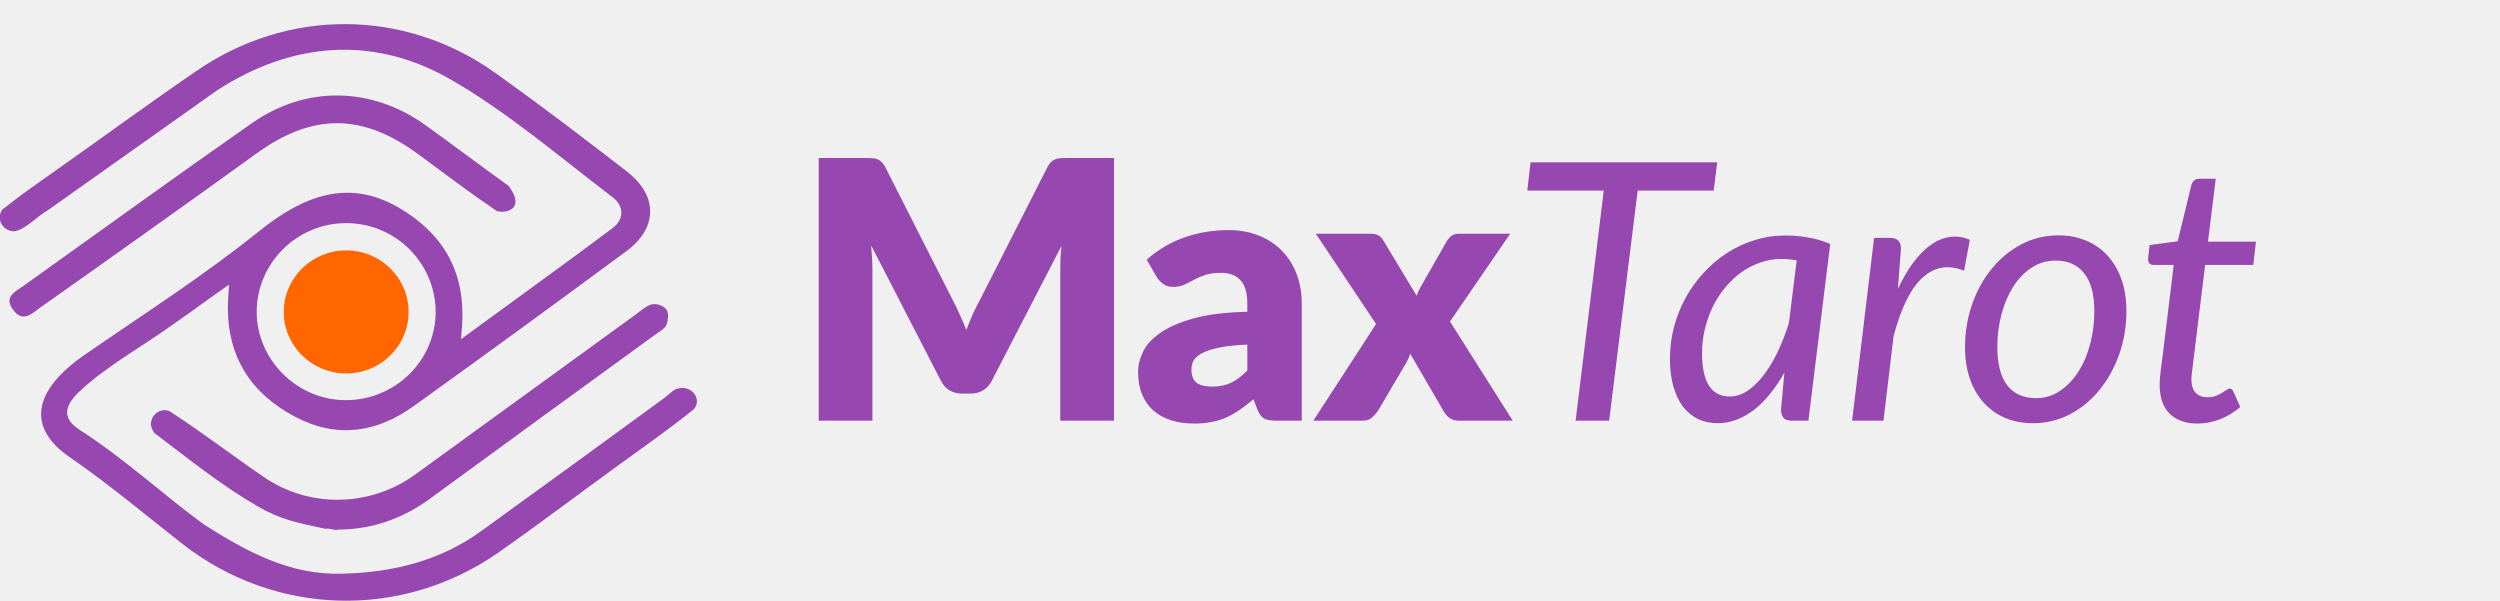
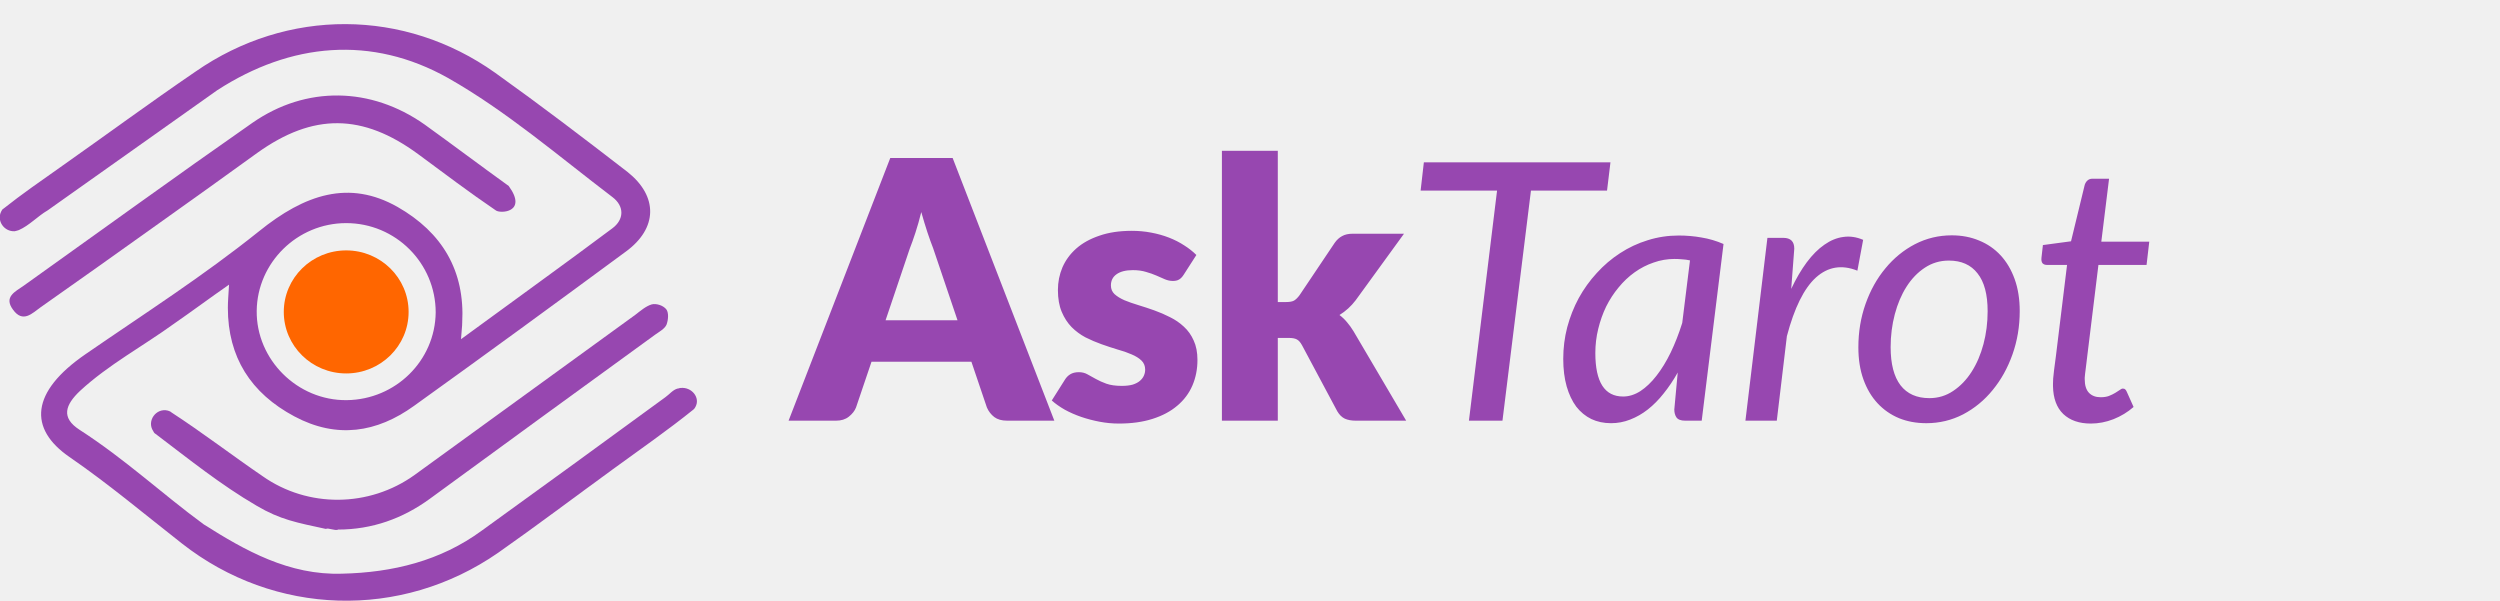
<svg xmlns="http://www.w3.org/2000/svg" width="208" height="50" viewBox="0 0 208 50" fill="none">
-   <path d="M92.685 13.145V35H88.215V22.43C88.215 22.14 88.22 21.825 88.23 21.485C88.25 21.145 88.28 20.8 88.32 20.45L82.515 31.685C82.335 32.035 82.09 32.3 81.78 32.48C81.48 32.66 81.135 32.75 80.745 32.75H80.055C79.665 32.75 79.315 32.66 79.005 32.48C78.705 32.3 78.465 32.035 78.285 31.685L72.48 20.42C72.51 20.78 72.535 21.135 72.555 21.485C72.575 21.825 72.585 22.14 72.585 22.43V35H68.115V13.145H71.985C72.205 13.145 72.395 13.15 72.555 13.16C72.725 13.17 72.875 13.2 73.005 13.25C73.135 13.3 73.25 13.38 73.35 13.49C73.46 13.59 73.565 13.735 73.665 13.925L79.29 25.01C79.49 25.39 79.68 25.785 79.86 26.195C80.05 26.605 80.23 27.025 80.4 27.455C80.57 27.015 80.745 26.585 80.925 26.165C81.115 25.745 81.315 25.345 81.525 24.965L87.135 13.925C87.235 13.735 87.335 13.59 87.435 13.49C87.545 13.38 87.665 13.3 87.795 13.25C87.925 13.2 88.07 13.17 88.23 13.16C88.4 13.15 88.595 13.145 88.815 13.145H92.685ZM103.777 28.67C102.847 28.71 102.082 28.79 101.482 28.91C100.882 29.03 100.407 29.18 100.057 29.36C99.707 29.54 99.462 29.745 99.322 29.975C99.192 30.205 99.127 30.455 99.127 30.725C99.127 31.255 99.272 31.63 99.562 31.85C99.852 32.06 100.277 32.165 100.837 32.165C101.437 32.165 101.962 32.06 102.412 31.85C102.862 31.64 103.317 31.3 103.777 30.83V28.67ZM95.407 21.605C96.347 20.775 97.387 20.16 98.527 19.76C99.677 19.35 100.907 19.145 102.217 19.145C103.157 19.145 104.002 19.3 104.752 19.61C105.512 19.91 106.152 20.335 106.672 20.885C107.202 21.425 107.607 22.07 107.887 22.82C108.167 23.57 108.307 24.39 108.307 25.28V35H106.177C105.737 35 105.402 34.94 105.172 34.82C104.952 34.7 104.767 34.45 104.617 34.07L104.287 33.215C103.897 33.545 103.522 33.835 103.162 34.085C102.802 34.335 102.427 34.55 102.037 34.73C101.657 34.9 101.247 35.025 100.807 35.105C100.377 35.195 99.897 35.24 99.367 35.24C98.657 35.24 98.012 35.15 97.432 34.97C96.852 34.78 96.357 34.505 95.947 34.145C95.547 33.785 95.237 33.34 95.017 32.81C94.797 32.27 94.687 31.65 94.687 30.95C94.687 30.39 94.827 29.825 95.107 29.255C95.387 28.675 95.872 28.15 96.562 27.68C97.252 27.2 98.182 26.8 99.352 26.48C100.522 26.16 101.997 25.98 103.777 25.94V25.28C103.777 24.37 103.587 23.715 103.207 23.315C102.837 22.905 102.307 22.7 101.617 22.7C101.067 22.7 100.617 22.76 100.267 22.88C99.917 23 99.602 23.135 99.322 23.285C99.052 23.435 98.787 23.57 98.527 23.69C98.267 23.81 97.957 23.87 97.597 23.87C97.277 23.87 97.007 23.79 96.787 23.63C96.567 23.47 96.387 23.28 96.247 23.06L95.407 21.605ZM125.859 35H121.389C121.059 35 120.789 34.92 120.579 34.76C120.379 34.6 120.219 34.41 120.099 34.19L117.324 29.42C117.274 29.59 117.214 29.75 117.144 29.9C117.074 30.05 116.999 30.19 116.919 30.32L114.639 34.19C114.499 34.39 114.334 34.575 114.144 34.745C113.954 34.915 113.709 35 113.409 35H109.269L114.489 26.96L109.479 19.445H113.949C114.279 19.445 114.519 19.49 114.669 19.58C114.829 19.66 114.969 19.8 115.089 20L117.864 24.605C117.924 24.425 117.999 24.25 118.089 24.08C118.179 23.9 118.279 23.72 118.389 23.54L120.369 20.075C120.509 19.855 120.654 19.695 120.804 19.595C120.964 19.495 121.159 19.445 121.389 19.445H125.649L120.639 26.75L125.859 35ZM142.582 15.86H136.252L133.882 35H131.092L133.432 15.86H127.072L127.342 13.505H142.867L142.582 15.86ZM149.484 21.665C149.264 21.615 149.044 21.585 148.824 21.575C148.614 21.555 148.404 21.545 148.194 21.545C147.594 21.545 147.014 21.645 146.454 21.845C145.894 22.035 145.369 22.305 144.879 22.655C144.389 23.005 143.944 23.425 143.544 23.915C143.144 24.395 142.799 24.925 142.509 25.505C142.229 26.085 142.009 26.705 141.849 27.365C141.689 28.015 141.609 28.685 141.609 29.375C141.609 31.785 142.379 32.99 143.919 32.99C144.409 32.99 144.889 32.84 145.359 32.54C145.829 32.23 146.274 31.805 146.694 31.265C147.124 30.715 147.519 30.07 147.879 29.33C148.239 28.58 148.559 27.76 148.839 26.87L149.484 21.665ZM148.464 30.995C148.104 31.635 147.714 32.215 147.294 32.735C146.884 33.255 146.444 33.7 145.974 34.07C145.514 34.43 145.024 34.71 144.504 34.91C143.994 35.11 143.464 35.21 142.914 35.21C142.314 35.21 141.769 35.095 141.279 34.865C140.789 34.625 140.369 34.28 140.019 33.83C139.679 33.37 139.414 32.81 139.224 32.15C139.034 31.48 138.939 30.715 138.939 29.855C138.939 28.955 139.049 28.08 139.269 27.23C139.499 26.37 139.819 25.56 140.229 24.8C140.649 24.04 141.149 23.345 141.729 22.715C142.309 22.075 142.954 21.525 143.664 21.065C144.384 20.595 145.154 20.235 145.974 19.985C146.794 19.725 147.654 19.595 148.554 19.595C149.204 19.595 149.834 19.65 150.444 19.76C151.064 19.86 151.674 20.04 152.274 20.3L150.459 35H149.079C148.729 35 148.489 34.91 148.359 34.73C148.239 34.55 148.179 34.33 148.179 34.07L148.464 30.995ZM157.906 24.035C158.306 23.185 158.736 22.45 159.196 21.83C159.666 21.2 160.156 20.71 160.666 20.36C161.176 20 161.701 19.785 162.241 19.715C162.781 19.635 163.331 19.715 163.891 19.955L163.411 22.52C162.111 22 160.961 22.19 159.961 23.09C158.971 23.99 158.166 25.615 157.546 27.965L156.706 35H154.096L155.926 19.79H157.246C157.856 19.79 158.161 20.09 158.161 20.69L157.906 24.035ZM169.403 33.125C170.133 33.125 170.793 32.925 171.383 32.525C171.983 32.125 172.493 31.595 172.913 30.935C173.343 30.265 173.673 29.495 173.903 28.625C174.133 27.755 174.248 26.845 174.248 25.895C174.248 24.495 173.968 23.445 173.408 22.745C172.858 22.035 172.063 21.68 171.023 21.68C170.283 21.68 169.613 21.88 169.013 22.28C168.423 22.67 167.918 23.195 167.498 23.855C167.078 24.515 166.753 25.28 166.523 26.15C166.293 27.02 166.178 27.93 166.178 28.88C166.178 30.28 166.453 31.34 167.003 32.06C167.553 32.77 168.353 33.125 169.403 33.125ZM169.148 35.21C168.318 35.21 167.558 35.07 166.868 34.79C166.178 34.5 165.583 34.085 165.083 33.545C164.583 33.005 164.193 32.345 163.913 31.565C163.633 30.785 163.493 29.895 163.493 28.895C163.493 27.615 163.693 26.41 164.093 25.28C164.493 24.15 165.043 23.165 165.743 22.325C166.443 21.475 167.263 20.805 168.203 20.315C169.153 19.825 170.173 19.58 171.263 19.58C172.093 19.58 172.853 19.725 173.543 20.015C174.233 20.295 174.828 20.705 175.328 21.245C175.828 21.785 176.218 22.445 176.498 23.225C176.778 24.005 176.918 24.89 176.918 25.88C176.918 27.15 176.718 28.35 176.318 29.48C175.918 30.61 175.368 31.6 174.668 32.45C173.978 33.3 173.158 33.975 172.208 34.475C171.258 34.965 170.238 35.21 169.148 35.21ZM179.686 32.135C179.686 32.075 179.686 32 179.686 31.91C179.686 31.81 179.691 31.67 179.701 31.49C179.721 31.31 179.746 31.075 179.776 30.785C179.816 30.495 179.866 30.115 179.926 29.645L180.856 22.04H179.161C179.021 22.04 178.906 21.995 178.816 21.905C178.736 21.805 178.706 21.655 178.726 21.455L178.846 20.39L181.186 20.075L182.326 15.38C182.376 15.23 182.451 15.11 182.551 15.02C182.661 14.92 182.796 14.87 182.956 14.87H184.351L183.706 20.105H187.696L187.471 22.04H183.466L182.551 29.51C182.501 29.92 182.461 30.25 182.431 30.5C182.401 30.75 182.376 30.95 182.356 31.1C182.346 31.25 182.336 31.355 182.326 31.415C182.326 31.475 182.326 31.52 182.326 31.55C182.326 32.06 182.446 32.44 182.686 32.69C182.926 32.93 183.246 33.05 183.646 33.05C183.916 33.05 184.146 33.015 184.336 32.945C184.536 32.865 184.711 32.78 184.861 32.69C185.011 32.6 185.136 32.52 185.236 32.45C185.336 32.37 185.421 32.33 185.491 32.33C185.581 32.33 185.646 32.35 185.686 32.39C185.736 32.43 185.781 32.495 185.821 32.585L186.391 33.86C185.901 34.29 185.341 34.63 184.711 34.88C184.091 35.12 183.466 35.24 182.836 35.24C181.866 35.24 181.101 34.975 180.541 34.445C179.991 33.915 179.706 33.145 179.686 32.135Z" fill="#9747B0" />
-   <g clip-path="url(#clip0_36_37)">
-     <path d="M3.968 17.501C3.135 17.984 2.449 18.756 1.568 19.143C1.47 19.191 1.372 19.191 1.225 19.239C0.343 19.288 -0.294 18.37 0.098 17.598C0.147 17.501 0.196 17.404 0.294 17.356C1.813 16.149 3.429 15.038 4.997 13.928C8.769 11.272 12.443 8.567 16.264 5.96C23.905 0.648 33.654 0.696 41.198 6.056C44.921 8.712 48.595 11.513 52.22 14.314C54.767 16.342 54.718 18.998 52.073 20.93C46.243 25.227 40.365 29.525 34.438 33.775C31.351 35.996 28.02 36.527 24.493 34.644C20.868 32.712 18.958 29.718 18.958 25.614C18.958 25.082 19.007 24.551 19.056 23.682C17.39 24.841 15.97 25.903 14.5 26.918C11.904 28.801 9.014 30.346 6.662 32.519C5.438 33.678 5.046 34.74 6.613 35.755C10.434 38.217 13.52 41.115 16.949 43.626C20.378 45.799 24.052 47.875 28.461 47.73C32.674 47.634 36.642 46.668 40.071 44.157C45.166 40.487 50.26 36.769 55.355 33.05C55.698 32.809 55.992 32.422 56.383 32.326C56.481 32.326 56.53 32.278 56.628 32.278C57.559 32.181 58.294 33.099 57.853 33.871C57.804 33.968 57.755 34.016 57.706 34.064C55.551 35.803 53.248 37.396 50.995 39.038C47.811 41.356 44.676 43.722 41.443 45.992C33.36 51.594 22.828 51.255 15.137 45.219C12.051 42.805 9.014 40.245 5.78 38.024C2.351 35.658 2.547 32.616 7.103 29.477C12.149 26 16.851 23.006 21.554 19.239C25.375 16.149 29.049 14.942 33.066 17.211C36.789 19.336 38.699 22.523 38.454 26.869C38.454 27.159 38.405 27.449 38.356 28.221C42.765 24.986 46.88 22.04 50.946 18.998C51.926 18.274 51.975 17.163 50.946 16.39C46.439 12.962 42.128 9.243 37.279 6.491C30.91 2.918 24.199 3.545 18.076 7.505M36.25 26C36.25 21.895 32.919 18.563 28.804 18.563C24.738 18.563 21.407 21.847 21.358 25.855C21.309 29.912 24.738 33.34 28.853 33.292C32.919 33.243 36.201 30.008 36.25 26Z" fill="#9747B0" />
-     <path d="M27.139 44.012C24.689 43.481 23.318 43.239 21.358 42.081C18.37 40.342 15.676 38.169 12.932 36.093C12.834 36.044 12.786 35.948 12.736 35.851C12.198 35.03 12.981 33.919 13.961 34.161C14.059 34.209 14.157 34.209 14.255 34.306C16.851 35.996 19.301 37.879 21.848 39.618C25.62 42.274 30.715 42.225 34.486 39.521C40.61 35.078 46.733 30.636 52.856 26.193C53.297 25.855 53.738 25.469 54.228 25.324C54.62 25.227 55.208 25.421 55.453 25.759C55.649 26.048 55.6 26.628 55.453 27.014C55.306 27.352 54.865 27.594 54.522 27.835C48.252 32.374 41.981 36.962 35.76 41.501C33.507 43.143 30.959 44.06 28.118 44.06C27.971 44.205 27.188 43.867 27.139 44.012Z" fill="#9747B0" />
-     <path d="M42.324 15.473C43.941 17.694 41.59 17.791 41.247 17.501C39.042 16.004 36.936 14.411 34.78 12.817C30.176 9.437 26.061 9.388 21.407 12.72C18.615 14.748 15.823 16.728 12.981 18.757C9.797 21.026 6.613 23.296 3.38 25.565C2.694 26.048 1.91 26.918 1.078 25.759C0.294 24.696 1.274 24.262 1.959 23.779C8.328 19.239 14.647 14.652 21.015 10.209C25.473 7.119 30.861 7.215 35.319 10.354C37.671 12.044 39.973 13.783 42.324 15.473Z" fill="#9747B0" />
-     <path d="M28.804 31.07C31.672 31.07 33.997 28.779 33.997 25.952C33.997 23.125 31.672 20.833 28.804 20.833C25.936 20.833 23.611 23.125 23.611 25.952C23.611 28.779 25.936 31.07 28.804 31.07Z" fill="#FF6600" />
+   <path d="M79.665 26.645L77.64 20.66C77.49 20.28 77.33 19.835 77.16 19.325C76.99 18.805 76.82 18.245 76.65 17.645C76.5 18.255 76.34 18.82 76.17 19.34C76 19.86 75.84 20.31 75.69 20.69L73.68 26.645H79.665ZM87.72 35H83.79C83.35 35 82.995 34.9 82.725 34.7C82.455 34.49 82.25 34.225 82.11 33.905L80.82 30.095H72.51L71.22 33.905C71.11 34.185 70.91 34.44 70.62 34.67C70.34 34.89 69.99 35 69.57 35H65.61L74.07 13.145H79.26L87.72 35ZM98.488 22.85C98.368 23.04 98.238 23.175 98.098 23.255C97.968 23.335 97.798 23.375 97.588 23.375C97.368 23.375 97.148 23.33 96.928 23.24C96.708 23.14 96.468 23.035 96.208 22.925C95.958 22.815 95.673 22.715 95.353 22.625C95.033 22.525 94.668 22.475 94.258 22.475C93.668 22.475 93.213 22.59 92.893 22.82C92.583 23.04 92.428 23.35 92.428 23.75C92.428 24.04 92.528 24.28 92.728 24.47C92.938 24.66 93.213 24.83 93.553 24.98C93.893 25.12 94.278 25.255 94.708 25.385C95.138 25.515 95.578 25.66 96.028 25.82C96.478 25.98 96.918 26.17 97.348 26.39C97.778 26.6 98.163 26.865 98.503 27.185C98.843 27.495 99.113 27.875 99.313 28.325C99.523 28.775 99.628 29.315 99.628 29.945C99.628 30.715 99.488 31.425 99.208 32.075C98.928 32.725 98.508 33.285 97.948 33.755C97.398 34.225 96.713 34.59 95.893 34.85C95.083 35.11 94.148 35.24 93.088 35.24C92.558 35.24 92.028 35.19 91.498 35.09C90.968 34.99 90.453 34.855 89.953 34.685C89.463 34.515 89.008 34.315 88.588 34.085C88.168 33.845 87.808 33.59 87.508 33.32L88.588 31.61C88.708 31.41 88.858 31.255 89.038 31.145C89.228 31.025 89.468 30.965 89.758 30.965C90.028 30.965 90.268 31.025 90.478 31.145C90.698 31.265 90.933 31.395 91.183 31.535C91.433 31.675 91.723 31.805 92.053 31.925C92.393 32.045 92.818 32.105 93.328 32.105C93.688 32.105 93.993 32.07 94.243 32C94.493 31.92 94.693 31.815 94.843 31.685C94.993 31.555 95.103 31.41 95.173 31.25C95.243 31.09 95.278 30.925 95.278 30.755C95.278 30.445 95.173 30.19 94.963 29.99C94.753 29.79 94.478 29.62 94.138 29.48C93.798 29.33 93.408 29.195 92.968 29.075C92.538 28.945 92.098 28.8 91.648 28.64C91.198 28.48 90.753 28.29 90.313 28.07C89.883 27.84 89.498 27.555 89.158 27.215C88.818 26.865 88.543 26.44 88.333 25.94C88.123 25.44 88.018 24.835 88.018 24.125C88.018 23.465 88.143 22.84 88.393 22.25C88.653 21.65 89.038 21.125 89.548 20.675C90.058 20.225 90.698 19.87 91.468 19.61C92.238 19.34 93.138 19.205 94.168 19.205C94.728 19.205 95.268 19.255 95.788 19.355C96.318 19.455 96.813 19.595 97.273 19.775C97.733 19.955 98.153 20.17 98.533 20.42C98.913 20.66 99.248 20.925 99.538 21.215L98.488 22.85ZM106.313 12.545V25.13H107.003C107.293 25.13 107.513 25.09 107.663 25.01C107.813 24.92 107.963 24.775 108.113 24.575L111.053 20.195C111.233 19.945 111.438 19.76 111.668 19.64C111.898 19.51 112.193 19.445 112.553 19.445H116.813L112.793 24.98C112.413 25.48 111.963 25.89 111.443 26.21C111.673 26.38 111.883 26.58 112.073 26.81C112.263 27.03 112.443 27.28 112.613 27.56L116.993 35H112.793C112.443 35 112.143 34.945 111.893 34.835C111.643 34.715 111.433 34.51 111.263 34.22L108.323 28.715C108.183 28.465 108.038 28.305 107.888 28.235C107.738 28.155 107.513 28.115 107.213 28.115H106.313V35H101.663V12.545H106.313ZM133.705 15.86H127.375L125.005 35H122.215L124.555 15.86H118.195L118.465 13.505H133.99L133.705 15.86ZM140.607 21.665C140.387 21.615 140.167 21.585 139.947 21.575C139.737 21.555 139.527 21.545 139.317 21.545C138.717 21.545 138.137 21.645 137.577 21.845C137.017 22.035 136.492 22.305 136.002 22.655C135.512 23.005 135.067 23.425 134.667 23.915C134.267 24.395 133.922 24.925 133.632 25.505C133.352 26.085 133.132 26.705 132.972 27.365C132.812 28.015 132.732 28.685 132.732 29.375C132.732 31.785 133.502 32.99 135.042 32.99C135.532 32.99 136.012 32.84 136.482 32.54C136.952 32.23 137.397 31.805 137.817 31.265C138.247 30.715 138.642 30.07 139.002 29.33C139.362 28.58 139.682 27.76 139.962 26.87L140.607 21.665ZM139.587 30.995C139.227 31.635 138.837 32.215 138.417 32.735C138.007 33.255 137.567 33.7 137.097 34.07C136.637 34.43 136.147 34.71 135.627 34.91C135.117 35.11 134.587 35.21 134.037 35.21C133.437 35.21 132.892 35.095 132.402 34.865C131.912 34.625 131.492 34.28 131.142 33.83C130.802 33.37 130.537 32.81 130.347 32.15C130.157 31.48 130.062 30.715 130.062 29.855C130.062 28.955 130.172 28.08 130.392 27.23C130.622 26.37 130.942 25.56 131.352 24.8C131.772 24.04 132.272 23.345 132.852 22.715C133.432 22.075 134.077 21.525 134.787 21.065C135.507 20.595 136.277 20.235 137.097 19.985C137.917 19.725 138.777 19.595 139.677 19.595C140.327 19.595 140.957 19.65 141.567 19.76C142.187 19.86 142.797 20.04 143.397 20.3L141.582 35H140.202C139.852 35 139.612 34.91 139.482 34.73C139.362 34.55 139.302 34.33 139.302 34.07L139.587 30.995ZM149.029 24.035C149.429 23.185 149.859 22.45 150.319 21.83C150.789 21.2 151.279 20.71 151.789 20.36C152.299 20 152.824 19.785 153.364 19.715C153.904 19.635 154.454 19.715 155.014 19.955L154.534 22.52C153.234 22 152.084 22.19 151.084 23.09C150.094 23.99 149.289 25.615 148.669 27.965L147.829 35H145.219L147.049 19.79H148.369C148.979 19.79 149.284 20.09 149.284 20.69L149.029 24.035ZM160.526 33.125C161.256 33.125 161.916 32.925 162.506 32.525C163.106 32.125 163.616 31.595 164.036 30.935C164.466 30.265 164.796 29.495 165.026 28.625C165.256 27.755 165.371 26.845 165.371 25.895C165.371 24.495 165.091 23.445 164.531 22.745C163.981 22.035 163.186 21.68 162.146 21.68C161.406 21.68 160.736 21.88 160.136 22.28C159.546 22.67 159.041 23.195 158.621 23.855C158.201 24.515 157.876 25.28 157.646 26.15C157.416 27.02 157.301 27.93 157.301 28.88C157.301 30.28 157.576 31.34 158.126 32.06C158.676 32.77 159.476 33.125 160.526 33.125ZM160.271 35.21C159.441 35.21 158.681 35.07 157.991 34.79C157.301 34.5 156.706 34.085 156.206 33.545C155.706 33.005 155.316 32.345 155.036 31.565C154.756 30.785 154.616 29.895 154.616 28.895C154.616 27.615 154.816 26.41 155.216 25.28C155.616 24.15 156.166 23.165 156.866 22.325C157.566 21.475 158.386 20.805 159.326 20.315C160.276 19.825 161.296 19.58 162.386 19.58C163.216 19.58 163.976 19.725 164.666 20.015C165.356 20.295 165.951 20.705 166.451 21.245C166.951 21.785 167.341 22.445 167.621 23.225C167.901 24.005 168.041 24.89 168.041 25.88C168.041 27.15 167.841 28.35 167.441 29.48C167.041 30.61 166.491 31.6 165.791 32.45C165.101 33.3 164.281 33.975 163.331 34.475C162.381 34.965 161.361 35.21 160.271 35.21ZM170.809 32.135C170.809 32.075 170.809 32 170.809 31.91C170.809 31.81 170.814 31.67 170.824 31.49C170.844 31.31 170.869 31.075 170.899 30.785C170.939 30.495 170.989 30.115 171.049 29.645L171.979 22.04H170.284C170.144 22.04 170.029 21.995 169.939 21.905C169.859 21.805 169.829 21.655 169.849 21.455L169.969 20.39L172.309 20.075L173.449 15.38C173.499 15.23 173.574 15.11 173.674 15.02C173.784 14.92 173.919 14.87 174.079 14.87H175.474L174.829 20.105H178.819L178.594 22.04H174.589L173.674 29.51C173.624 29.92 173.584 30.25 173.554 30.5C173.524 30.75 173.499 30.95 173.479 31.1C173.469 31.25 173.459 31.355 173.449 31.415C173.449 31.475 173.449 31.52 173.449 31.55C173.449 32.06 173.569 32.44 173.809 32.69C174.049 32.93 174.369 33.05 174.769 33.05C175.039 33.05 175.269 33.015 175.459 32.945C175.659 32.865 175.834 32.78 175.984 32.69C176.134 32.6 176.259 32.52 176.359 32.45C176.459 32.37 176.544 32.33 176.614 32.33C176.704 32.33 176.769 32.35 176.809 32.39C176.859 32.43 176.904 32.495 176.944 32.585L177.514 33.86C177.024 34.29 176.464 34.63 175.834 34.88C175.214 35.12 174.589 35.24 173.959 35.24C172.989 35.24 172.224 34.975 171.664 34.445C171.114 33.915 170.829 33.145 170.809 32.135Z" fill="#9747B0" />
+   <g clip-path="url(#clip0_200_11)">
+     <path d="M3.968 17.501C3.135 17.984 2.449 18.756 1.568 19.143C1.47 19.191 1.372 19.191 1.225 19.239C0.343 19.288 -0.294 18.37 0.098 17.598C0.147 17.501 0.196 17.404 0.294 17.356C1.813 16.149 3.429 15.038 4.997 13.928C8.769 11.272 12.443 8.567 16.264 5.96C23.905 0.648 33.654 0.696 41.198 6.056C44.921 8.712 48.595 11.513 52.22 14.314C54.767 16.342 54.718 18.998 52.073 20.93C46.243 25.227 40.365 29.525 34.438 33.775C31.351 35.996 28.02 36.527 24.493 34.644C20.868 32.712 18.958 29.718 18.958 25.614C18.958 25.082 19.007 24.551 19.056 23.682C17.39 24.841 15.97 25.903 14.5 26.918C11.904 28.801 9.014 30.346 6.662 32.519C5.438 33.678 5.046 34.74 6.613 35.755C10.434 38.217 13.52 41.115 16.949 43.626C20.378 45.799 24.052 47.875 28.461 47.73C32.674 47.634 36.642 46.668 40.071 44.157C45.166 40.487 50.26 36.769 55.355 33.05C55.698 32.809 55.992 32.422 56.383 32.326C56.481 32.326 56.531 32.278 56.629 32.278C57.559 32.181 58.294 33.099 57.853 33.871C57.804 33.968 57.755 34.016 57.706 34.064C55.551 35.803 53.248 37.396 50.995 39.038C47.811 41.356 44.676 43.722 41.443 45.992C33.36 51.594 22.828 51.255 15.137 45.219C12.051 42.805 9.014 40.245 5.78 38.024C2.351 35.658 2.547 32.616 7.103 29.477C12.149 26 16.851 23.006 21.554 19.239C25.375 16.149 29.049 14.942 33.066 17.211C36.789 19.336 38.699 22.523 38.455 26.869C38.455 27.159 38.406 27.449 38.356 28.221C42.765 24.986 46.88 22.04 50.946 18.998C51.926 18.274 51.975 17.163 50.946 16.39C46.439 12.962 42.129 9.243 37.279 6.491C30.911 2.918 24.199 3.545 18.076 7.505M36.25 26C36.25 21.895 32.919 18.563 28.804 18.563C24.738 18.563 21.407 21.847 21.358 25.855C21.309 29.912 24.738 33.34 28.853 33.292C32.919 33.243 36.201 30.008 36.25 26Z" fill="#9747B0" />
+     <path d="M27.139 44.012C24.689 43.481 23.318 43.239 21.358 42.081C18.37 40.342 15.676 38.169 12.933 36.093C12.835 36.044 12.786 35.948 12.737 35.851C12.198 35.03 12.982 33.919 13.961 34.161C14.059 34.209 14.157 34.209 14.255 34.306C16.852 35.996 19.301 37.879 21.848 39.618C25.62 42.274 30.715 42.225 34.487 39.521C40.61 35.078 46.733 30.636 52.857 26.193C53.297 25.855 53.738 25.469 54.228 25.324C54.62 25.227 55.208 25.421 55.453 25.759C55.649 26.048 55.6 26.628 55.453 27.014C55.306 27.352 54.865 27.594 54.522 27.835C48.252 32.374 41.982 36.962 35.76 41.501C33.507 43.143 30.96 44.06 28.119 44.06C27.971 44.205 27.188 43.867 27.139 44.012Z" fill="#9747B0" />
+     <path d="M42.324 15.473C43.941 17.694 41.589 17.791 41.246 17.501C39.042 16.004 36.936 14.411 34.78 12.817C30.175 9.437 26.061 9.388 21.407 12.72C18.615 14.748 15.822 16.728 12.981 18.756C9.797 21.026 6.613 23.296 3.38 25.565C2.694 26.048 1.91 26.918 1.077 25.759C0.294 24.696 1.273 24.262 1.959 23.779C8.327 19.239 14.647 14.652 21.015 10.209C25.473 7.119 30.861 7.215 35.319 10.354C37.67 12.044 39.973 13.783 42.324 15.473Z" fill="#9747B0" />
+     <path d="M28.804 31.07C31.672 31.07 33.996 28.779 33.996 25.952C33.996 23.125 31.672 20.833 28.804 20.833C25.936 20.833 23.611 23.125 23.611 25.952C23.611 28.779 25.936 31.07 28.804 31.07Z" fill="#FF6600" />
  </g>
  <defs>
-     <clipPath id="clip0_36_37">
+     <clipPath id="clip0_200_11">
      <rect width="58" height="48" fill="white" transform="translate(0 2)" />
    </clipPath>
  </defs>
</svg>
